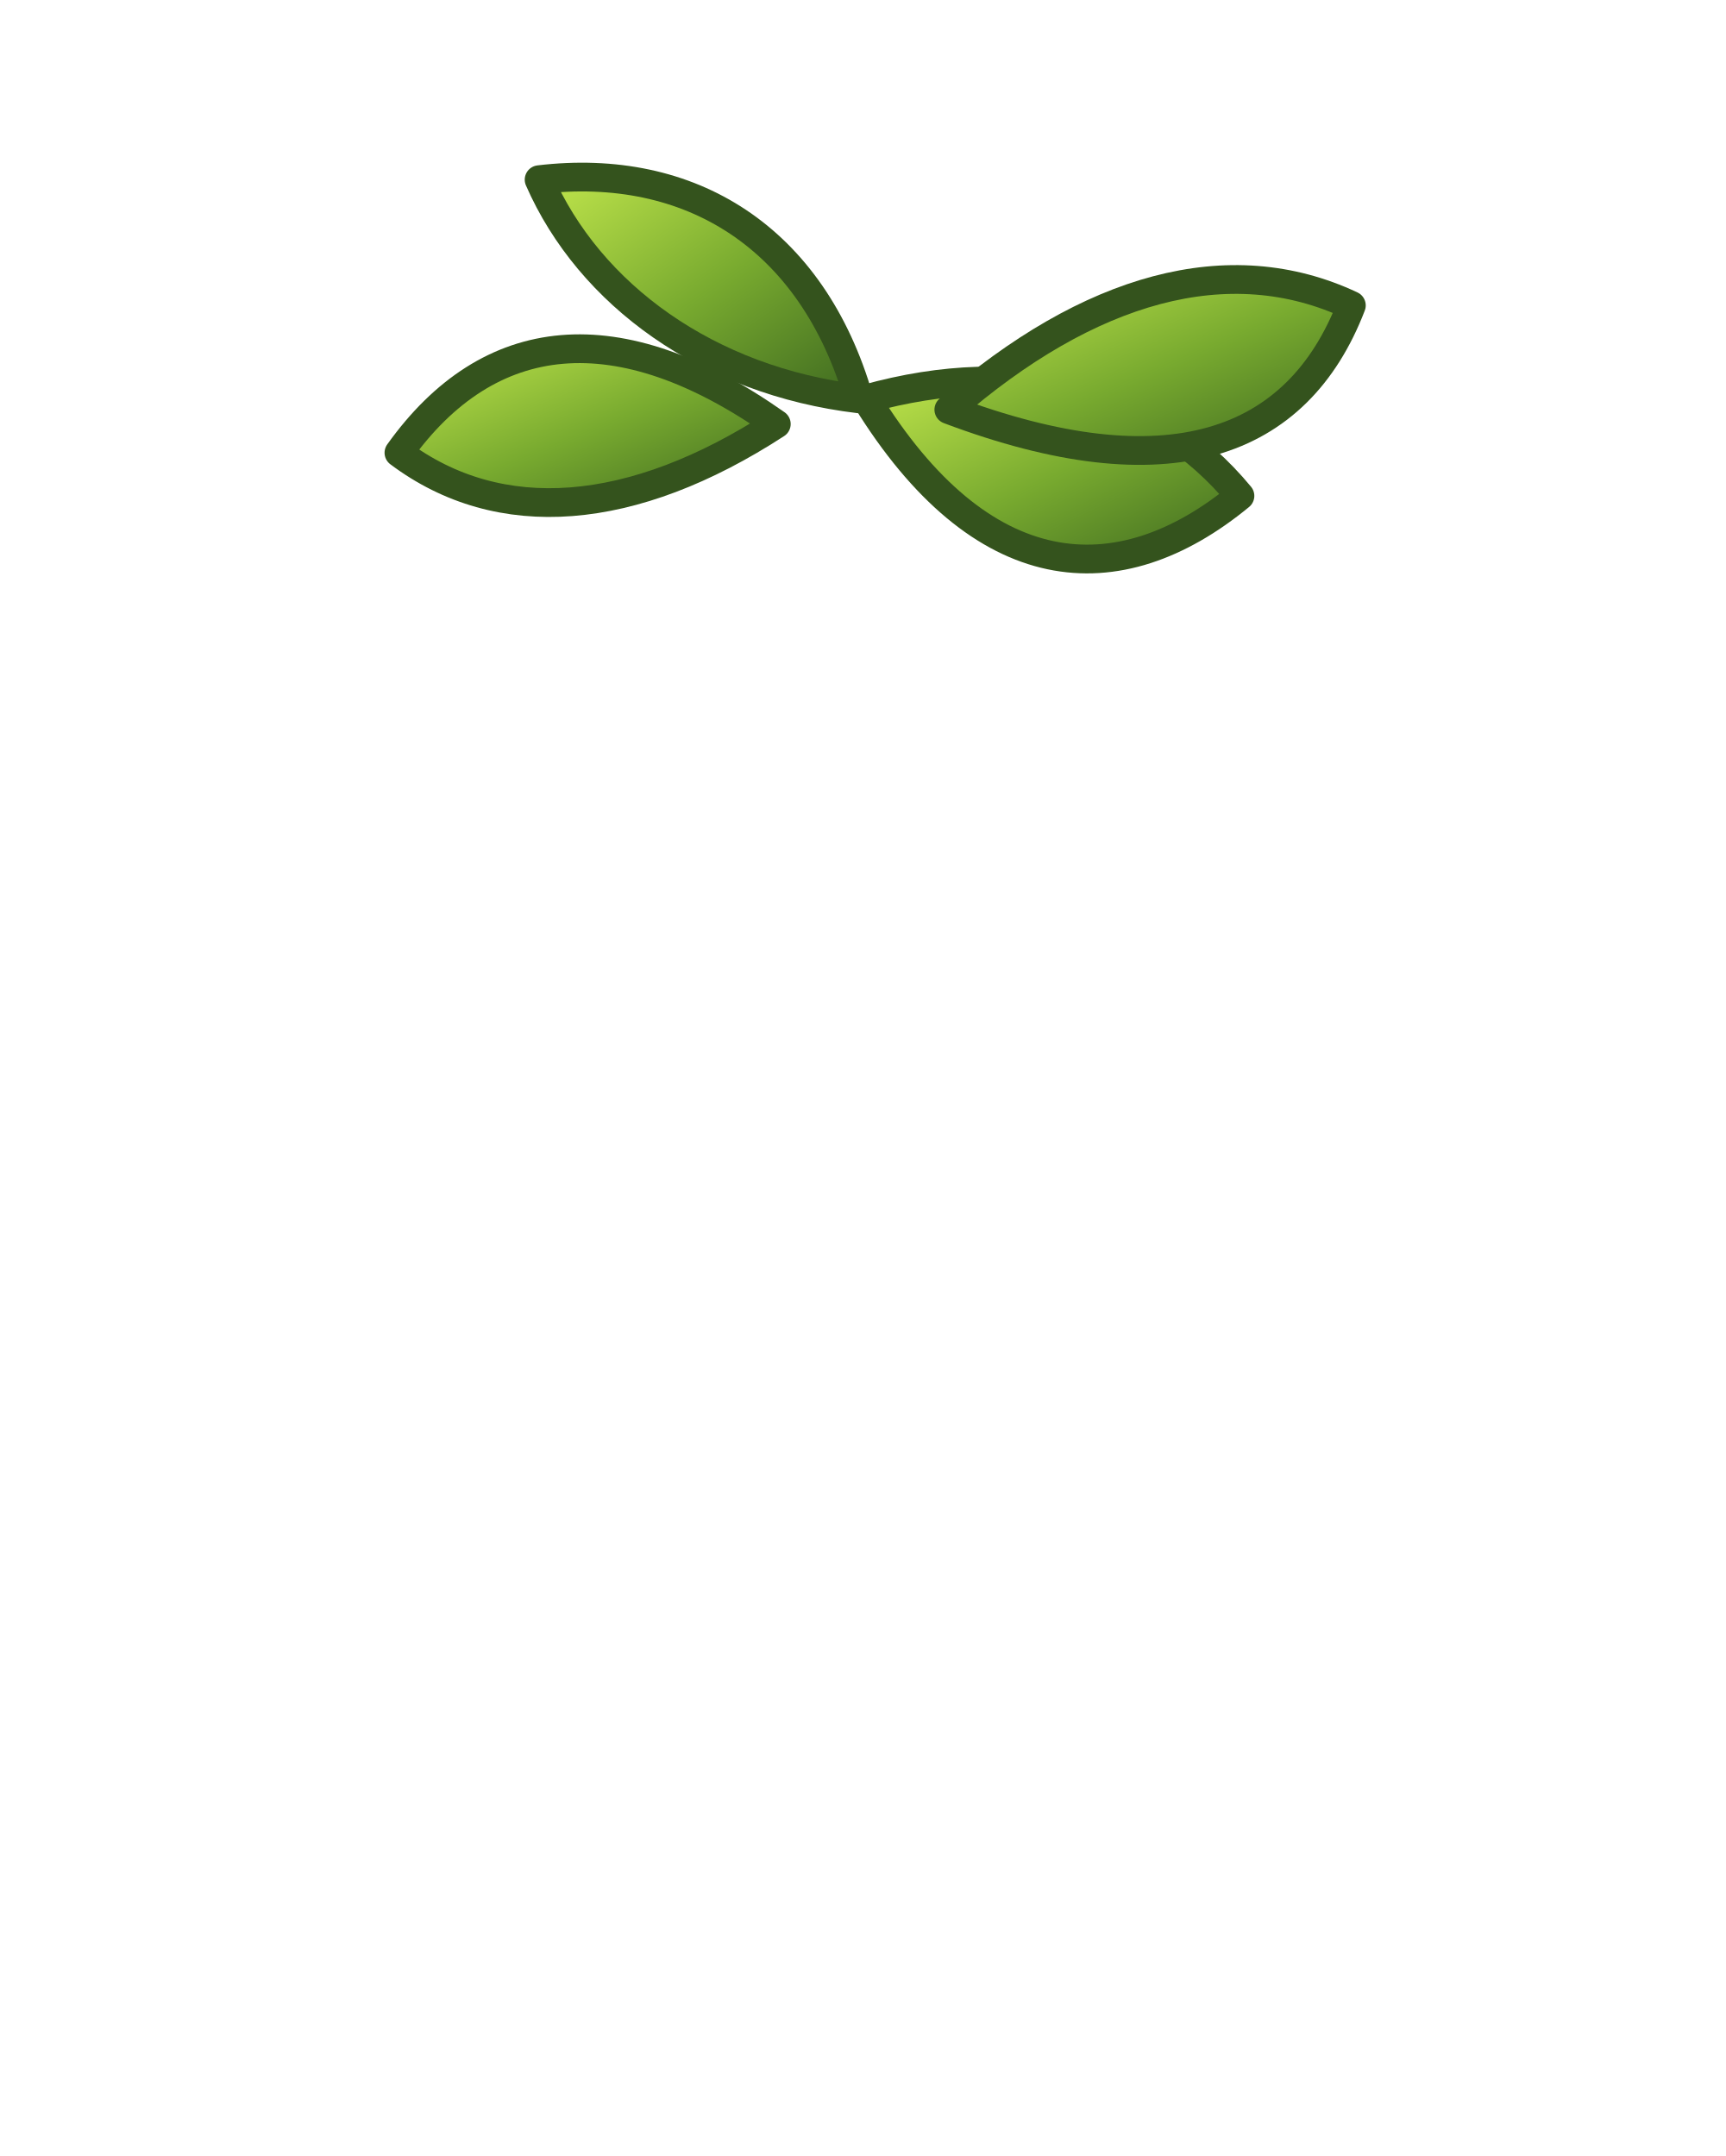
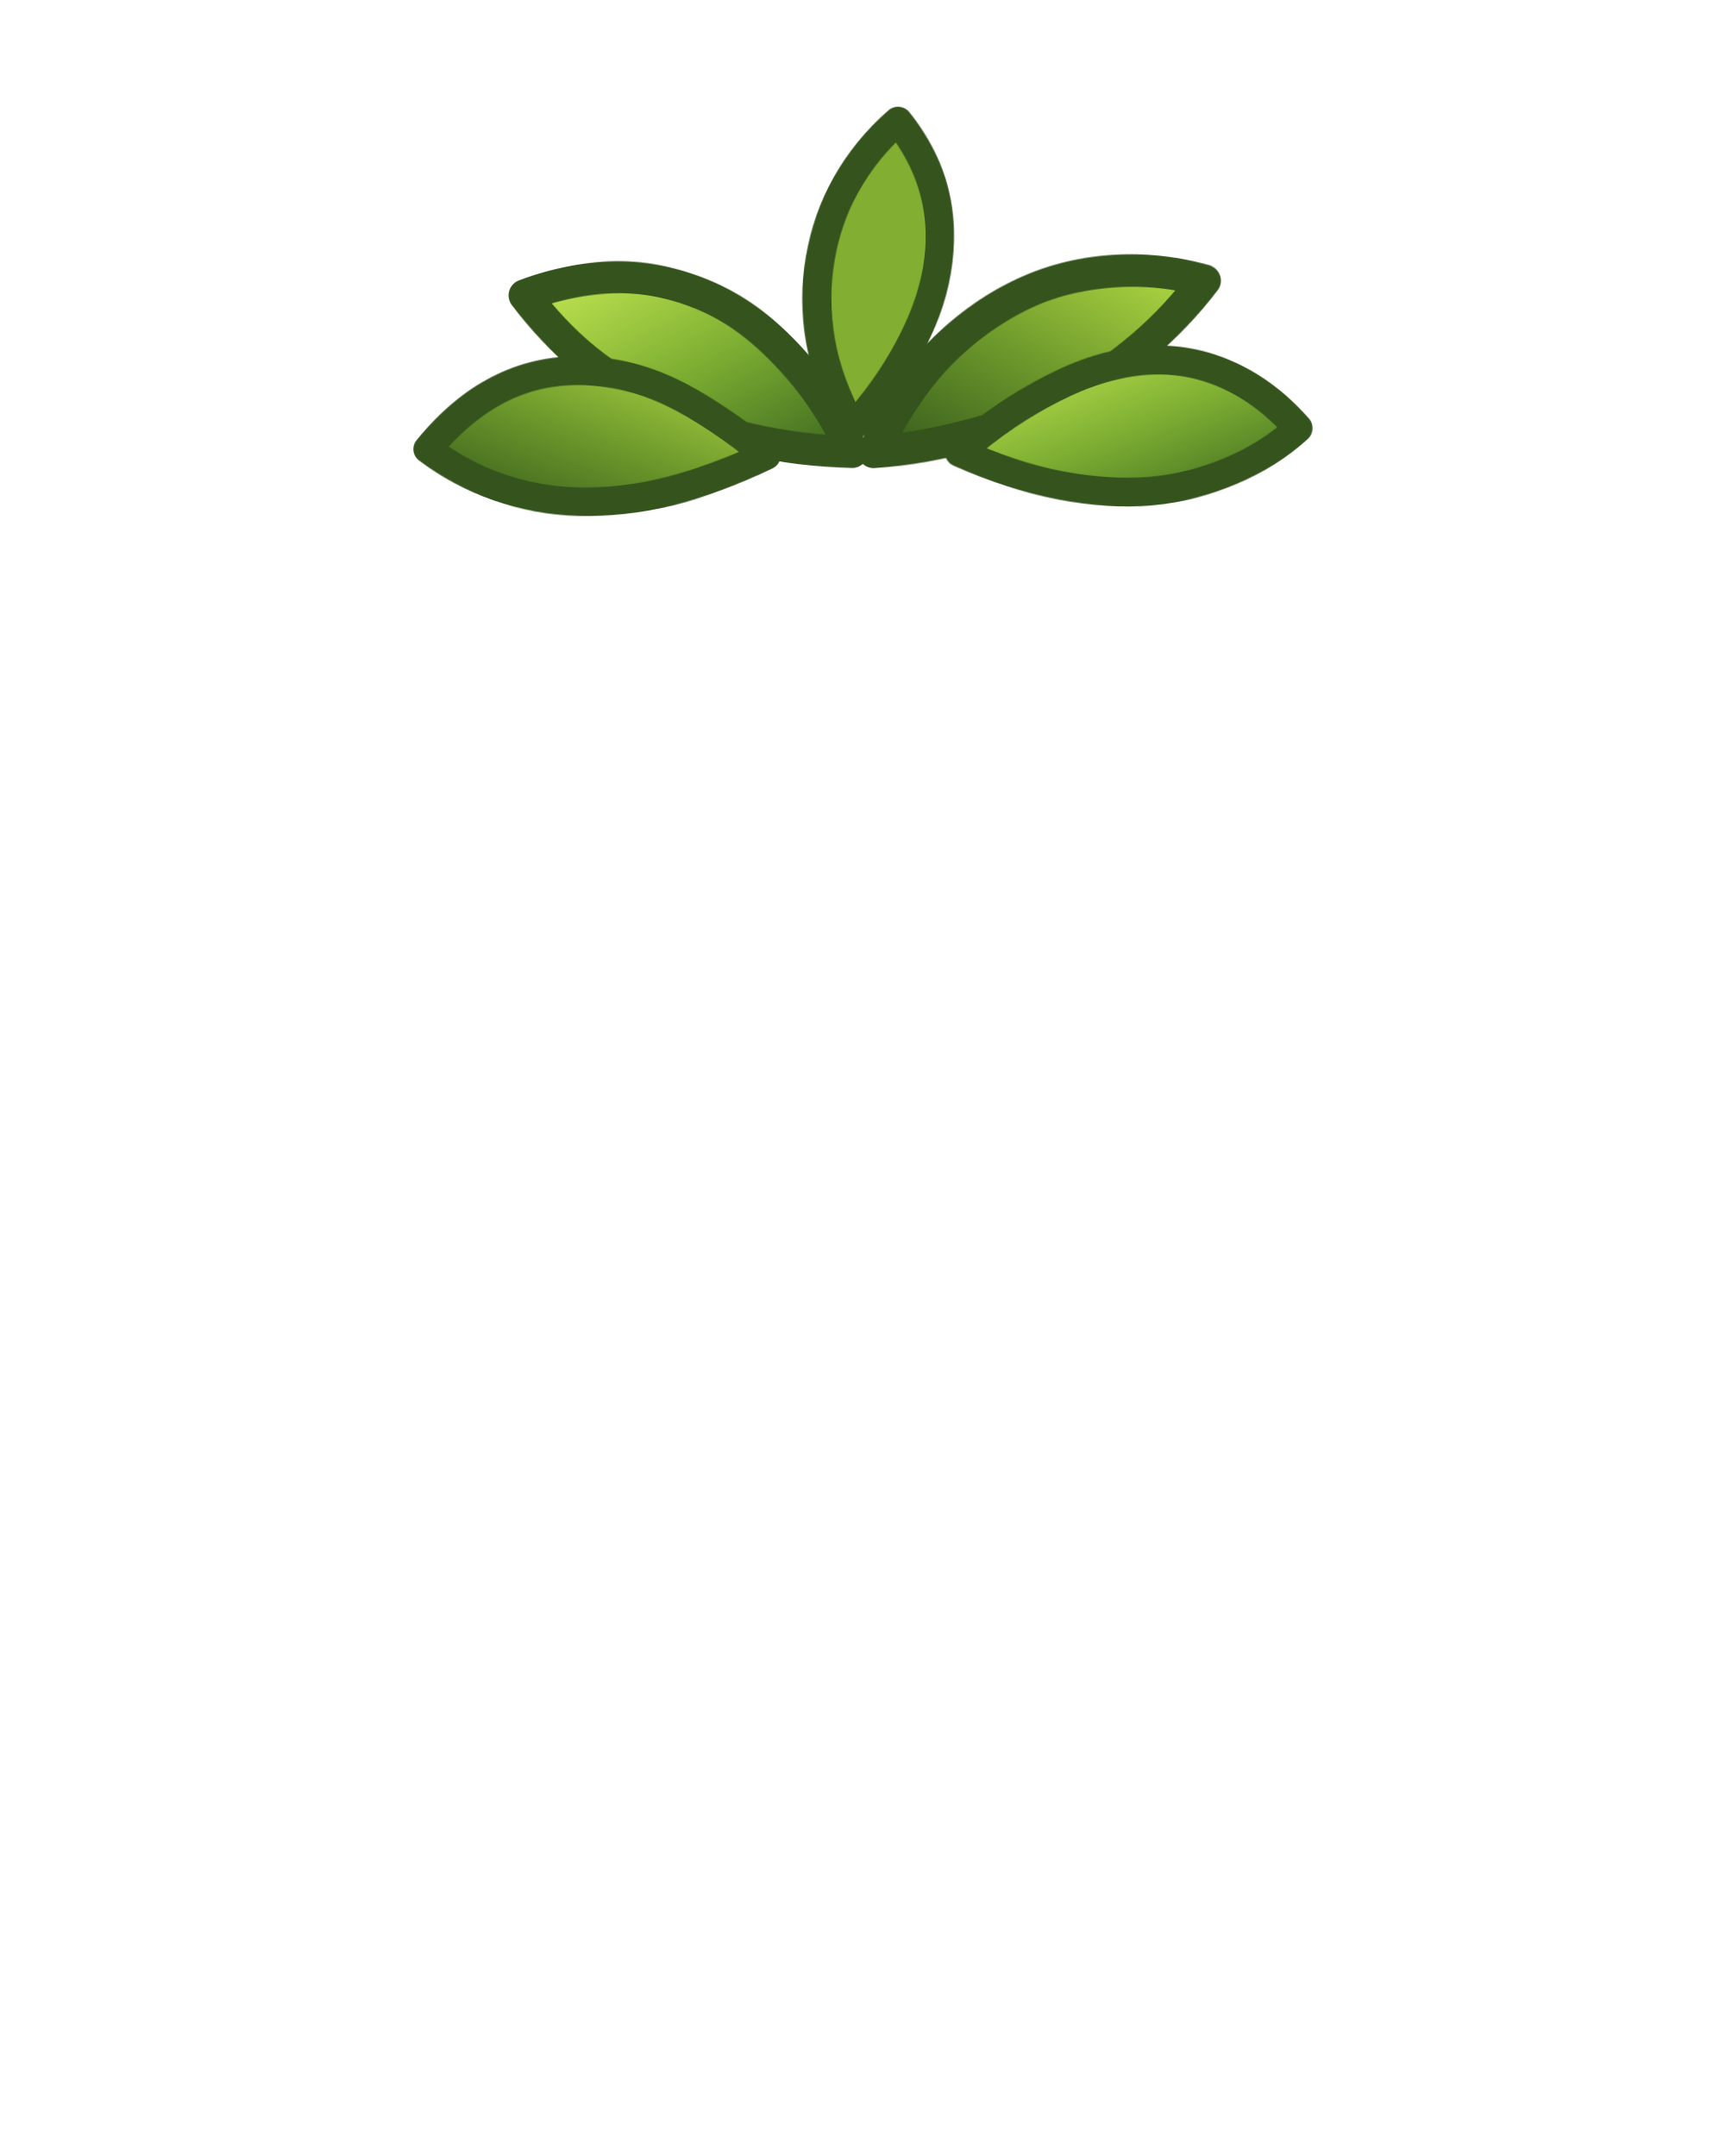
<svg xmlns="http://www.w3.org/2000/svg" viewBox="0 0 480 600" role="img" aria-labelledby="title">
  <defs>
-     <linearGradient id="leaf" x1="0" y1="0" x2="1" y2="1">
-       <stop offset="0" stop-color="#c1e64c" />
-       <stop offset=".52" stop-color="#78aa2f" />
-       <stop offset="1" stop-color="#3e6920" />
+     <filter id="painted-edge" x="-8%" y="-8%" width="116%" height="116%" color-interpolation-filters="sRGB">
+       <feTurbulence type="fractalNoise" baseFrequency="0.018" numOctaves="2" seed="11" result="paper-grain" />
+       <feDisplacementMap in="SourceGraphic" in2="paper-grain" scale="1.25" xChannelSelector="R" yChannelSelector="G" />
+     </filter>
+     <linearGradient id="leaf-a" x1="0" y1="0" x2="1" y2="1">
+       <stop stop-color="#C7EA53" />
+       <stop offset=".52" stop-color="#7DAE32" />
+       <stop offset="1" stop-color="#3C6720" />
+     </linearGradient>
+     <linearGradient id="leaf-b" x1="1" y1="0" x2="0" y2="1">
+       <stop stop-color="#B5DD44" />
+       <stop offset=".55" stop-color="#68942A" />
+       <stop offset="1" stop-color="#34591C" />
    </linearGradient>
  </defs>
-   <g fill="url(#leaf)" stroke="#34531d" stroke-width="8" stroke-linejoin="round">
-     <path d="M239 111c-42-5-75-29-89-61 42-5 76 16 89 61Z" />
-     <path d="M241 111c43-12 80-2 104 27-34 28-72 25-104-27Z" />
-     <path d="M216 118c-40 26-77 29-105 8 25-35 61-39 105-8Z" />
-     <path d="M264 114c39-34 78-45 112-29-15 39-51 52-112 29Z" />
+   <g filter="url(#painted-edge)" stroke="#34531D" stroke-linejoin="round">
+     <path d="M237 126          C197 125 166 109 146 82          C183 68 218 84 237 126Z" fill="url(#leaf-a)" stroke-width="9" />
+     <path d="M243 126          C282 123 315 105 335 78          C297 68 263 85 243 126Z" fill="url(#leaf-b)" stroke-width="9" />
+     <path d="M213 127          C176 145 143 143 119 125          C143 95 177 96 213 127Z" fill="url(#leaf-b)" stroke-width="8" />
+     <path d="M267 126          C306 143 339 139 361 119          C335 91 302 95 267 126Z" fill="url(#leaf-a)" stroke-width="8" />
+     <path d="M237 119          C220 86 226 55 250 34          C270 59 263 91 237 119Z" fill="#82AF32" stroke-width="8" />
  </g>
</svg>
